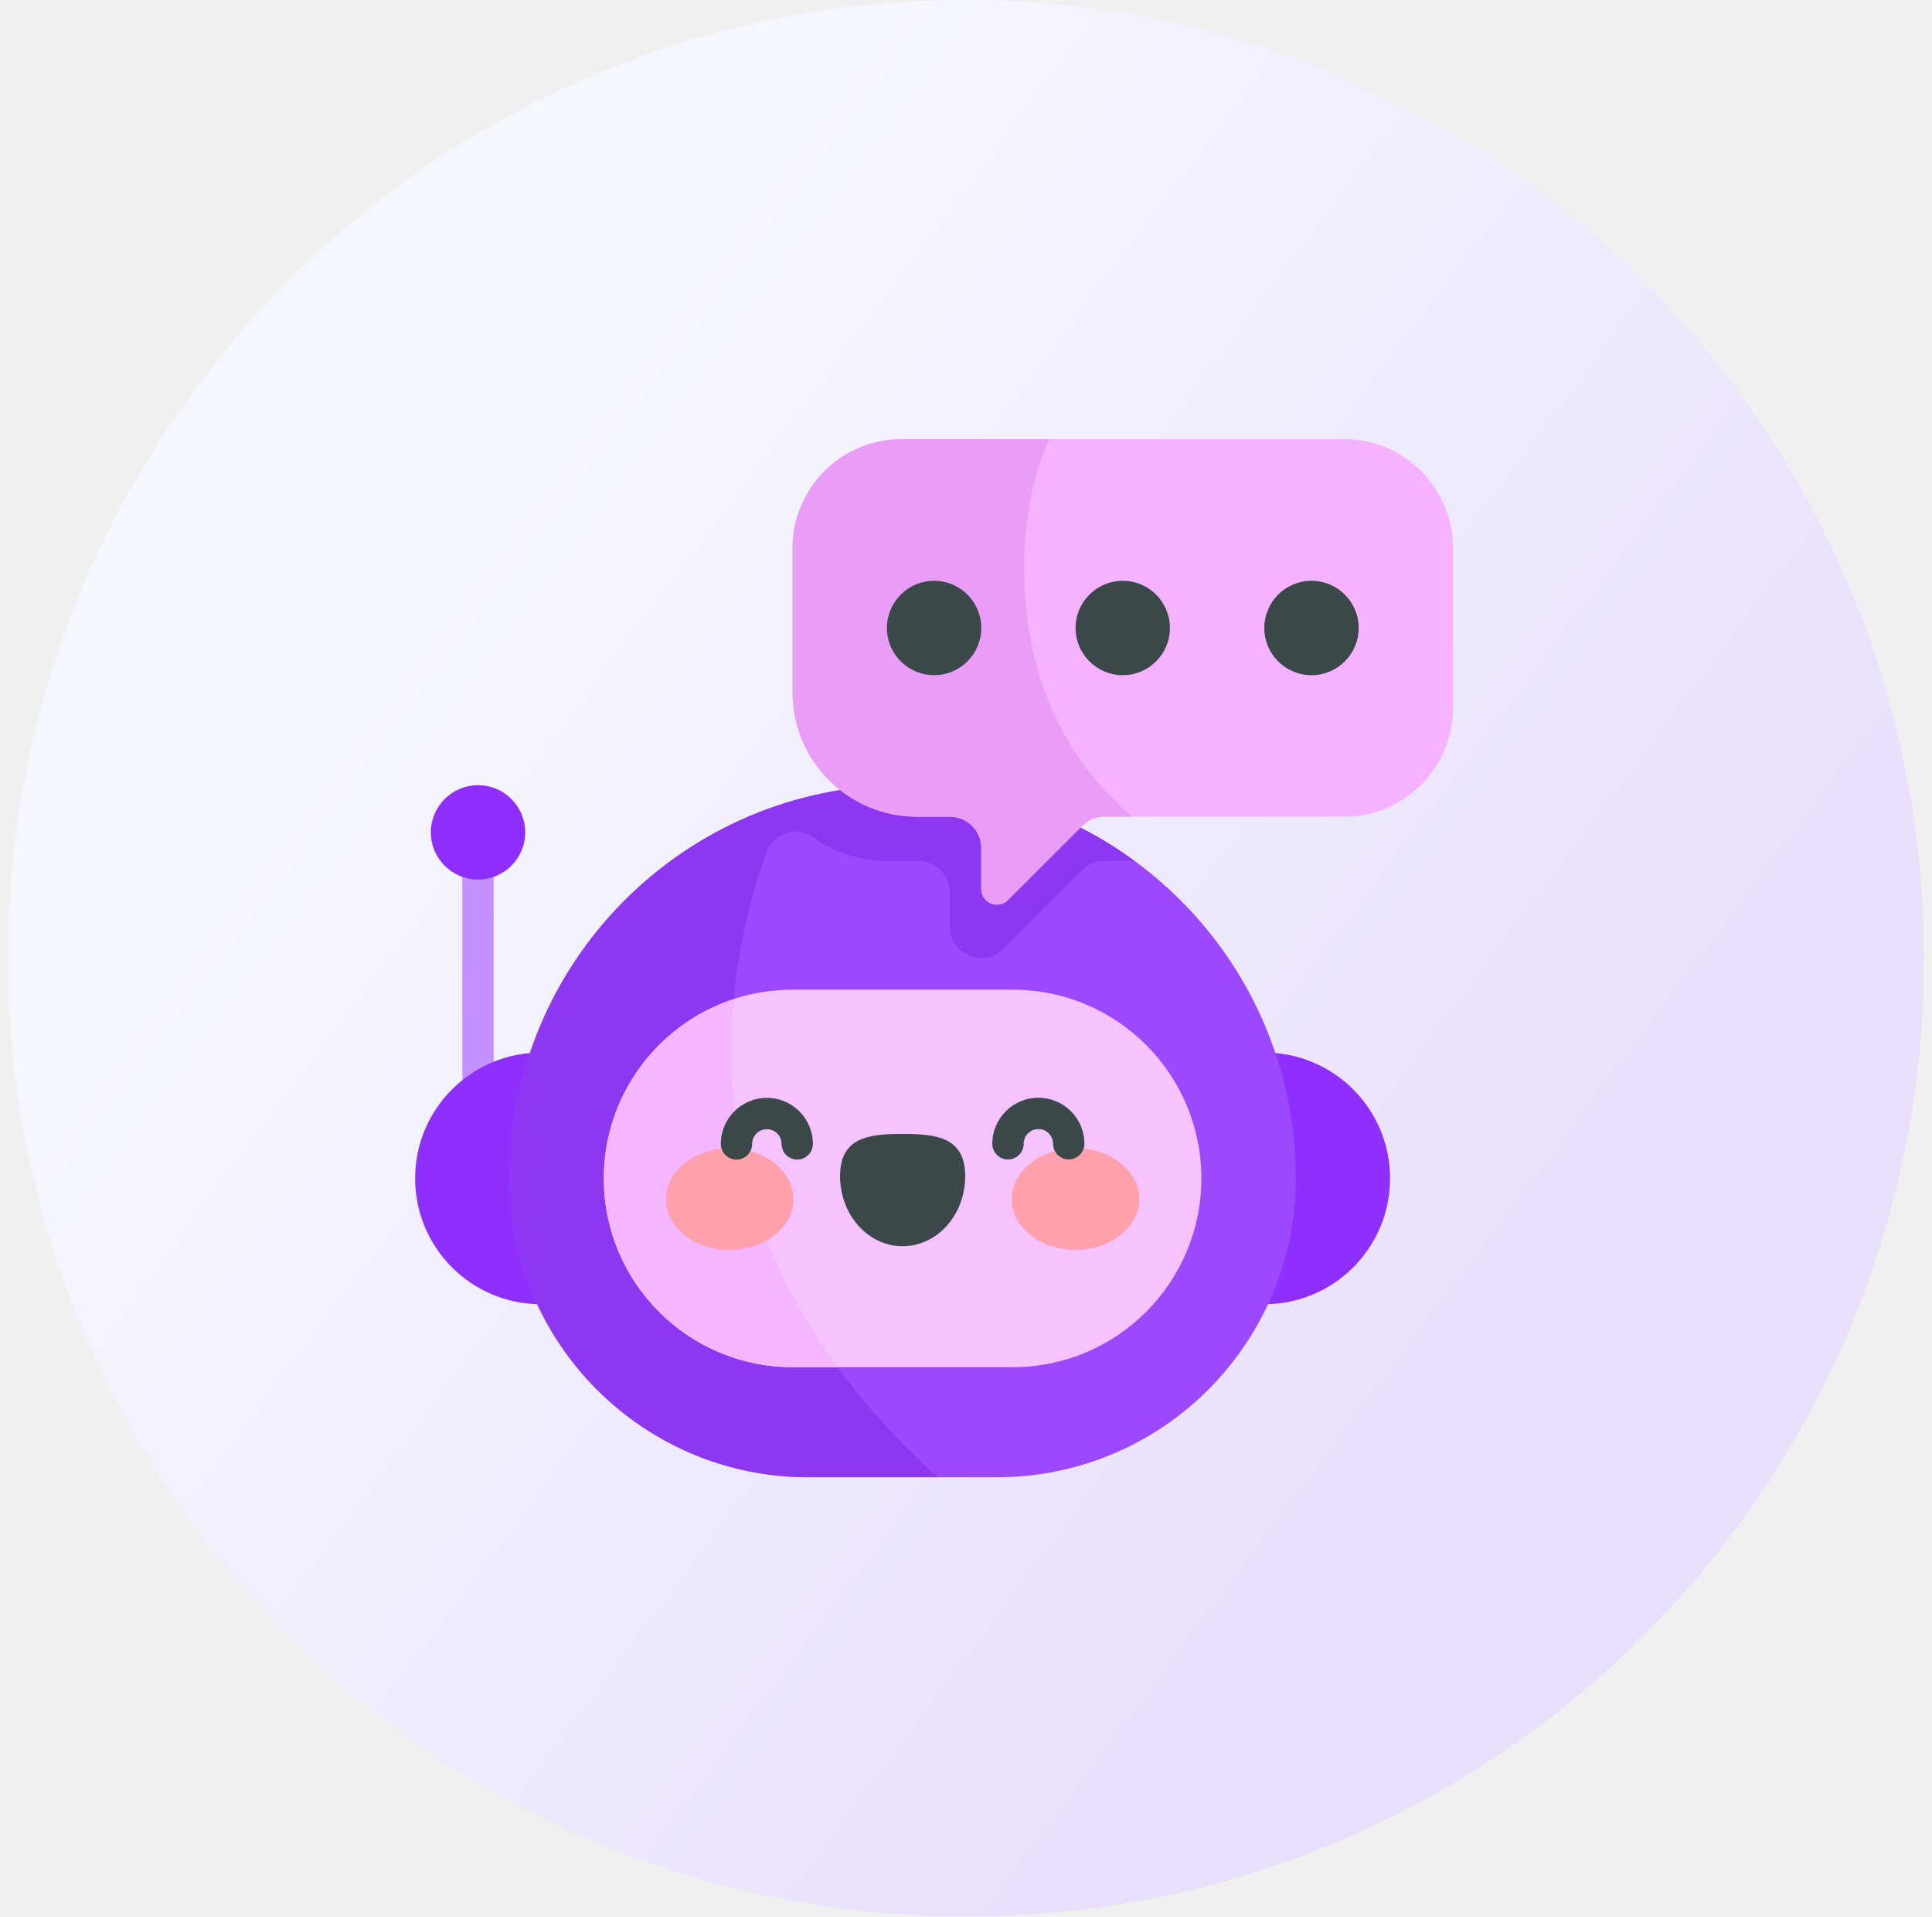
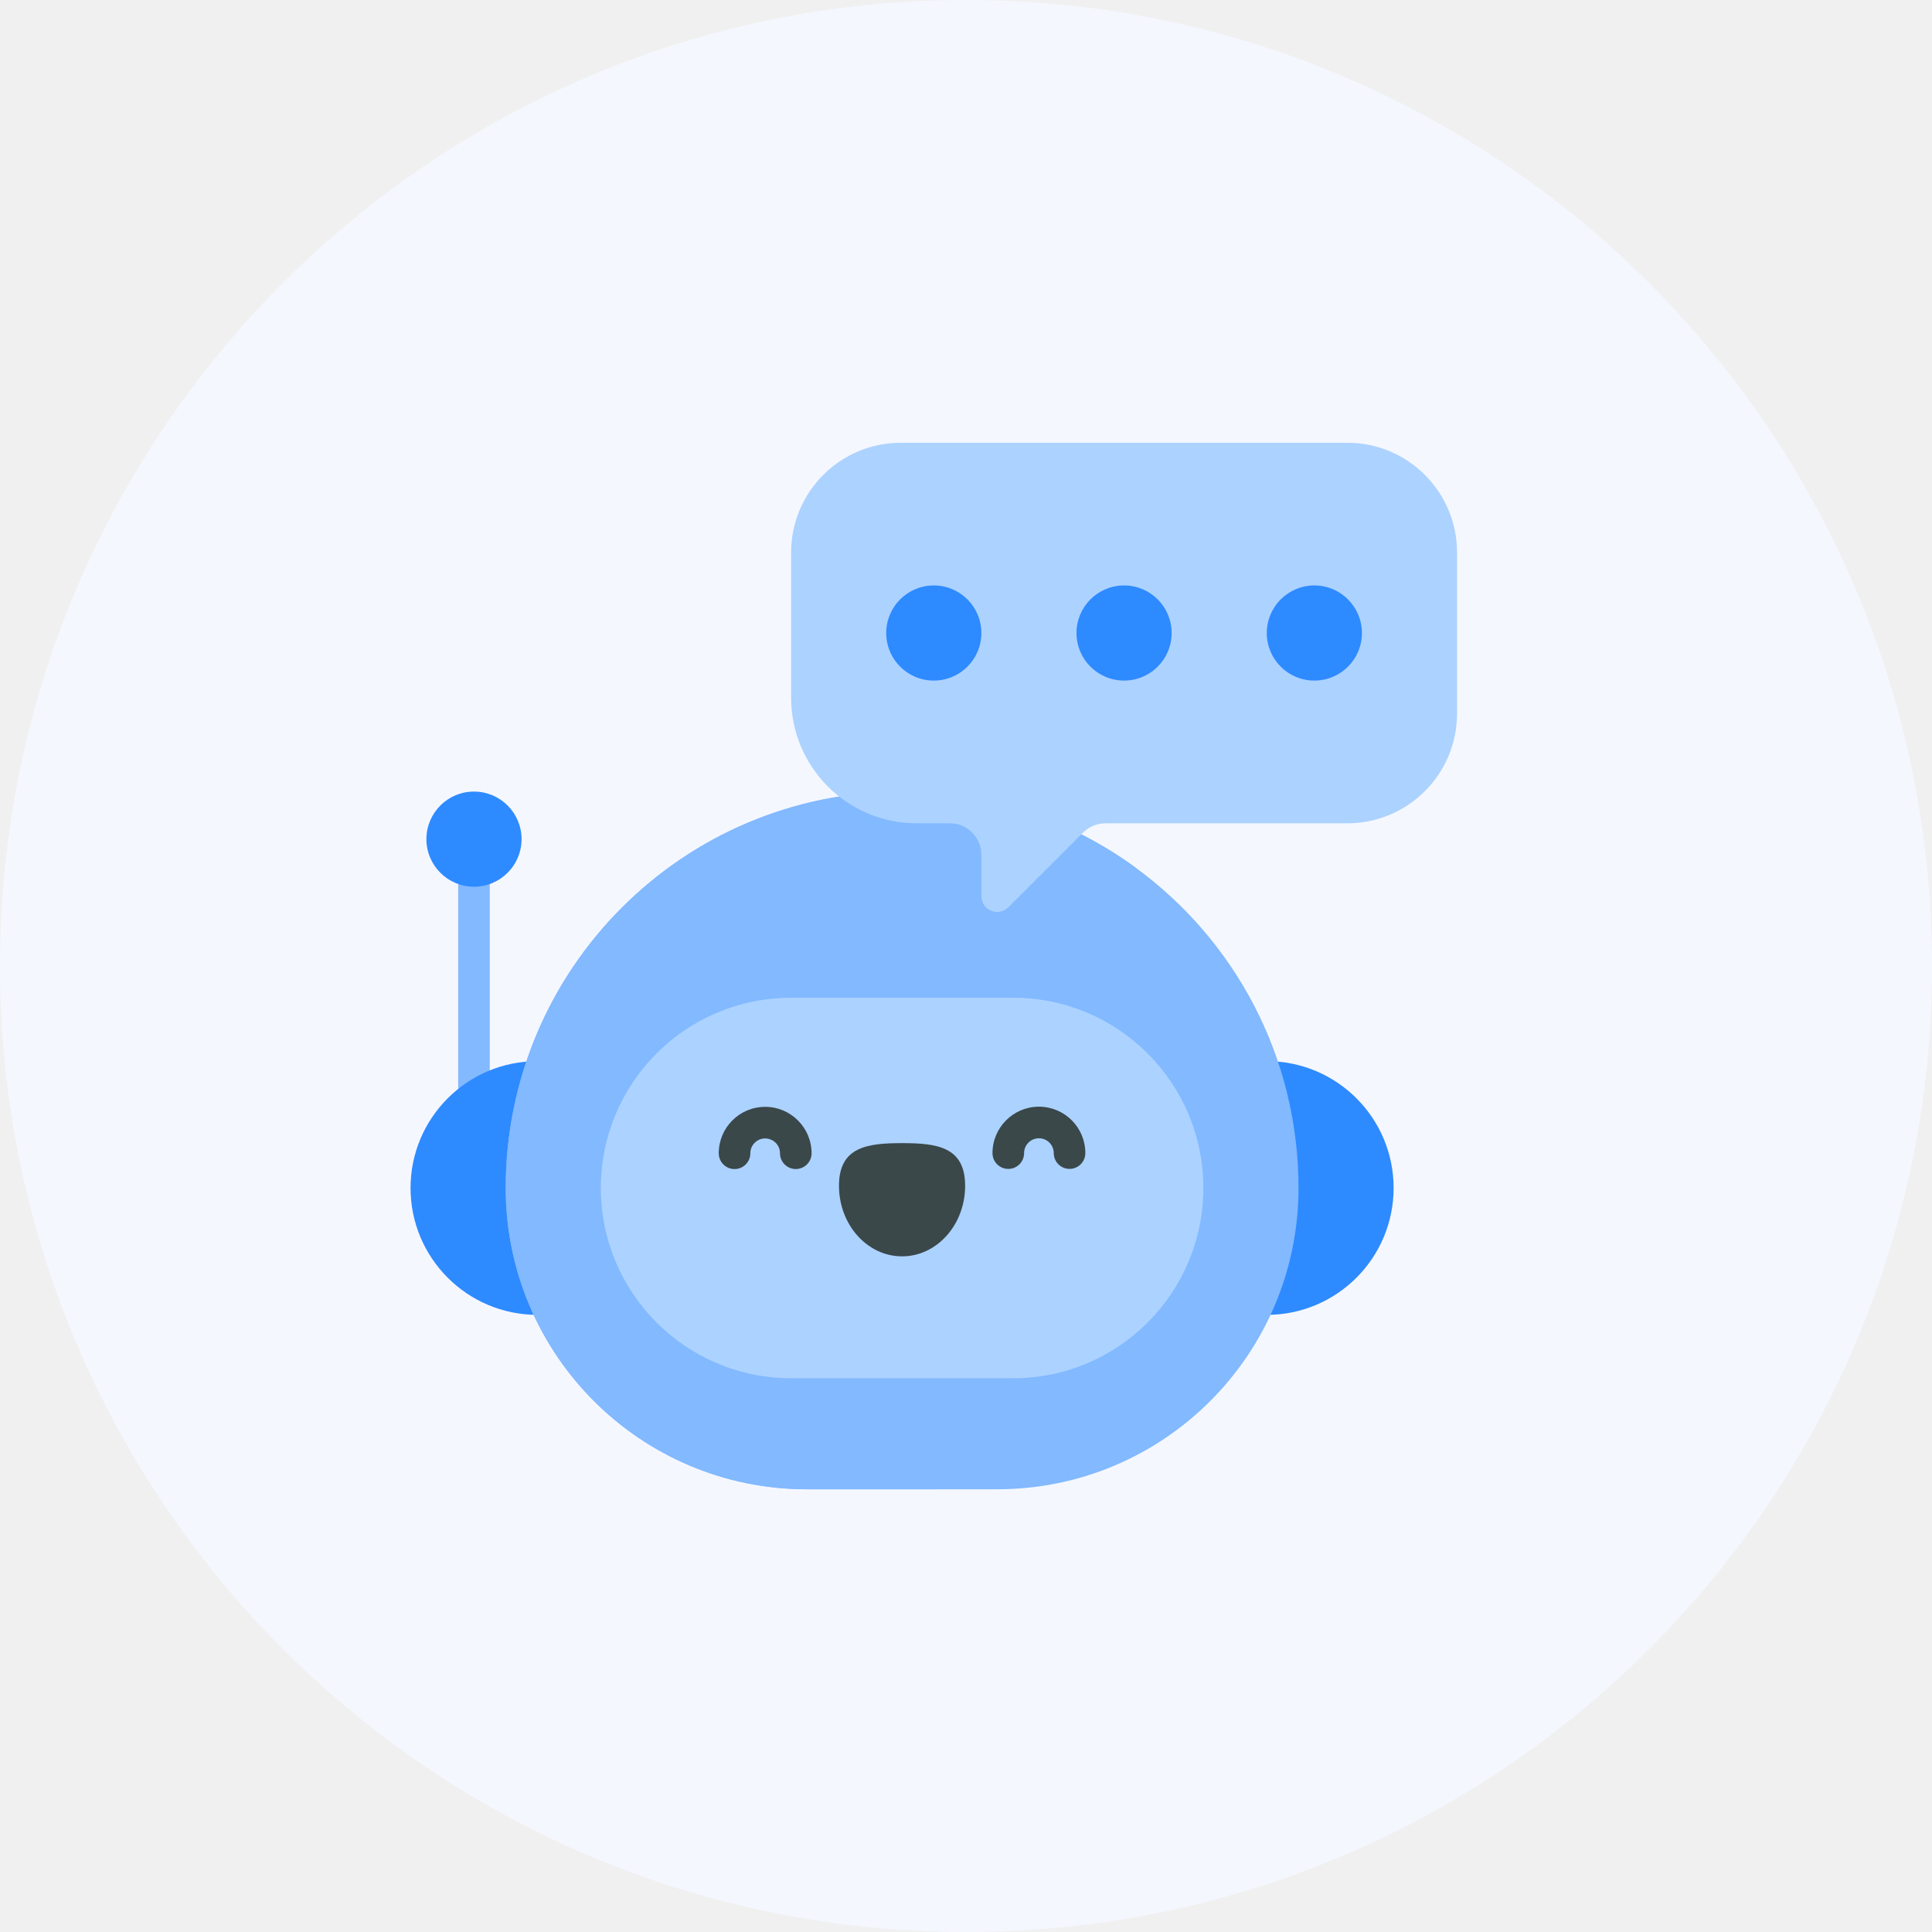
- <svg xmlns="http://www.w3.org/2000/svg" width="121" height="120" viewBox="0 0 121 120" fill="none">
-   <rect x="0.5" width="120" height="120" rx="60" fill="url(#paint0_linear_19861_31602)" />
-   <g clip-path="url(#clip0_19861_31602)">
-     <path d="M29.938 49.953C29.396 49.953 28.957 50.392 28.957 50.934V69.846C28.957 70.388 29.396 70.827 29.938 70.827C30.48 70.827 30.919 70.388 30.919 69.846V50.934C30.919 50.392 30.48 49.953 29.938 49.953Z" fill="#C390FF" />
-     <path d="M33.879 81.664H35.849V65.906H33.879C29.527 65.906 26 69.434 26 73.785C26 78.124 29.515 81.664 33.879 81.664Z" fill="#8E2FFD" />
-     <path d="M79.181 81.664H77.211V65.906H79.181C83.532 65.906 87.059 69.434 87.059 73.785C87.059 78.124 83.544 81.664 79.181 81.664Z" fill="#8E2FFD" />
-     <path d="M81.153 73.785C81.153 84.09 72.802 92.497 62.44 92.497H50.621C40.288 92.497 31.91 84.119 31.91 73.785C31.91 60.224 42.896 49.164 56.531 49.164C61.955 49.164 66.98 50.922 71.056 53.904C77.171 58.378 81.153 65.604 81.153 73.785Z" fill="#9C49FD" />
-     <path d="M71.056 53.904H69.162C68.641 53.904 68.142 54.111 67.774 54.478L62.835 59.419C61.599 60.655 59.485 59.778 59.485 58.031V55.866C59.485 54.782 58.606 53.904 57.523 53.904H55.516C53.814 53.904 52.239 53.361 50.953 52.442C49.902 51.687 48.42 52.185 47.987 53.406C44.759 62.499 42.96 78.254 58.724 92.497H50.621C40.288 92.497 31.91 84.119 31.91 73.785C31.91 60.224 42.896 49.164 56.531 49.164C61.955 49.164 66.98 50.922 71.056 53.904Z" fill="#8D38F0" />
-     <path d="M75.241 73.786C75.241 80.295 69.968 85.604 63.423 85.604H49.636C43.107 85.604 37.816 80.313 37.816 73.786C37.816 68.557 41.22 64.103 45.953 62.553C47.111 62.174 48.348 61.969 49.636 61.969H63.423C69.95 61.969 75.241 67.26 75.241 73.786Z" fill="#F6C3FF" />
-     <path d="M52.457 85.606H49.636C43.107 85.606 37.816 80.315 37.816 73.788C37.816 68.558 41.22 64.105 45.953 62.555C45.326 69.359 46.563 77.514 52.457 85.606Z" fill="#F4B6FF" />
-     <path d="M91 34.32V44.317C91 48.083 87.947 51.137 84.18 51.137H69.162C68.641 51.137 68.141 51.344 67.774 51.711L63.129 56.355C62.511 56.973 61.455 56.535 61.455 55.661V53.099C61.455 52.014 60.576 51.137 59.493 51.137H57.435C53.128 51.137 49.637 47.644 49.637 43.337V34.32C49.637 30.553 52.69 27.5 56.455 27.5H84.18C87.947 27.5 91 30.553 91 34.32Z" fill="#F4B2FF" />
-     <path d="M70.924 51.137H69.162C68.641 51.137 68.141 51.344 67.774 51.711L63.129 56.355C62.511 56.973 61.455 56.535 61.455 55.661V53.099C61.455 52.015 60.576 51.137 59.493 51.137H57.435C53.128 51.137 49.637 47.645 49.637 43.337V34.32C49.637 30.553 52.69 27.5 56.455 27.5H65.733C63.885 30.965 61.837 43.477 70.924 51.137Z" fill="#EA9DF7" />
-     <path d="M29.939 55.073C31.571 55.073 32.894 53.75 32.894 52.119C32.894 50.487 31.571 49.164 29.939 49.164C28.307 49.164 26.984 50.487 26.984 52.119C26.984 53.75 28.307 55.073 29.939 55.073Z" fill="#8E2FFD" />
-     <path d="M70.318 42.276C71.95 42.276 73.272 40.953 73.272 39.322C73.272 37.69 71.95 36.367 70.318 36.367C68.686 36.367 67.363 37.69 67.363 39.322C67.363 40.953 68.686 42.276 70.318 42.276Z" fill="#3A484A" />
-     <path d="M82.138 42.276C83.77 42.276 85.093 40.953 85.093 39.322C85.093 37.69 83.77 36.367 82.138 36.367C80.506 36.367 79.184 37.69 79.184 39.322C79.184 40.953 80.506 42.276 82.138 42.276Z" fill="#3A484A" />
-     <path d="M58.502 42.276C60.133 42.276 61.456 40.953 61.456 39.322C61.456 37.69 60.133 36.367 58.502 36.367C56.87 36.367 55.547 37.69 55.547 39.322C55.547 40.953 56.87 42.276 58.502 42.276Z" fill="#3A484A" />
-     <path d="M49.696 75.087C49.697 76.844 47.908 78.27 45.701 78.271C43.494 78.272 41.704 76.849 41.703 75.091C41.702 73.333 43.491 71.907 45.698 71.906C47.905 71.905 49.695 73.329 49.696 75.087Z" fill="#FFA1AC" />
-     <path d="M63.363 75.083C63.364 76.841 65.154 78.265 67.361 78.263C69.568 78.262 71.357 76.837 71.356 75.079C71.355 73.321 69.565 71.897 67.358 71.898C65.151 71.9 63.362 73.325 63.363 75.083Z" fill="#FFA1AC" />
-     <path d="M60.448 73.647C60.447 71.225 58.693 70.999 56.529 71C54.366 71.001 52.612 71.229 52.613 73.65C52.615 76.071 54.369 78.033 56.533 78.032C58.697 78.031 60.449 76.067 60.448 73.647Z" fill="#3A484A" />
-     <path d="M46.126 72.607C45.584 72.608 45.145 72.168 45.145 71.627C45.144 70.034 46.432 68.743 48.026 68.742C49.615 68.741 50.91 70.033 50.911 71.624C50.911 72.166 50.472 72.605 49.93 72.605C49.389 72.606 48.949 72.168 48.949 71.625C48.949 70.802 47.951 70.399 47.376 70.974C47.202 71.148 47.106 71.38 47.107 71.626C47.107 72.166 46.669 72.607 46.126 72.607Z" fill="#3A484A" />
-     <path d="M63.129 72.6C62.588 72.6 62.149 72.161 62.148 71.619C62.148 70.029 63.44 68.735 65.03 68.734C66.624 68.734 67.914 70.022 67.915 71.616C67.915 72.158 67.476 72.597 66.934 72.598C66.394 72.598 65.953 72.161 65.953 71.617C65.953 71.108 65.541 70.696 65.032 70.696C64.525 70.696 64.11 71.109 64.111 71.618C64.111 72.157 63.674 72.6 63.129 72.6Z" fill="#3A484A" />
+ <svg xmlns="http://www.w3.org/2000/svg" width="120" height="120" viewBox="0 0 120 120" fill="none">
+   <rect width="120" height="120" rx="60" fill="#F5F7FF" />
+   <g clip-path="url(#clip0_21855_53599)">
+     <path d="M29.44 49.955C28.898 49.955 28.459 50.394 28.459 50.936V69.848C28.459 70.39 28.898 70.829 29.44 70.829C29.982 70.829 30.421 70.39 30.421 69.848V50.936C30.421 50.394 29.982 49.955 29.44 49.955Z" fill="#82B9FF" />
+     <path d="M33.379 81.668H35.349V65.91H33.379C29.027 65.91 25.5 69.438 25.5 73.789C25.5 78.128 29.015 81.668 33.379 81.668Z" fill="#2E8AFF" />
+     <path d="M78.682 81.668H76.712V65.91H78.682C83.033 65.91 86.56 69.438 86.56 73.789C86.56 78.128 83.045 81.668 78.682 81.668Z" fill="#2E8AFF" />
+     <path d="M80.653 73.788C80.653 84.094 72.302 92.501 61.94 92.501H50.121C39.788 92.501 31.41 84.123 31.41 73.788C31.41 60.228 42.396 49.168 56.031 49.168C61.455 49.168 66.48 50.926 70.556 53.908C76.671 58.382 80.653 65.608 80.653 73.788Z" fill="#82B9FF" />
+     <path d="M70.556 53.908H68.662C68.141 53.908 67.642 54.115 67.274 54.482L62.335 59.423C61.099 60.659 58.985 59.782 58.985 58.035V55.87C58.985 54.786 58.106 53.908 57.023 53.908H55.016C53.314 53.908 51.739 53.365 50.453 52.446C49.402 51.691 47.92 52.189 47.487 53.41C44.259 62.503 42.46 78.258 58.224 92.501H50.121C39.788 92.501 31.41 84.123 31.41 73.788C31.41 60.228 42.396 49.168 56.031 49.168C61.455 49.168 66.48 50.926 70.556 53.908Z" fill="#82B9FF" />
+     <path d="M74.743 73.788C74.743 80.297 69.47 85.606 62.925 85.606H49.137C42.609 85.606 37.318 80.315 37.318 73.788C37.318 68.559 40.722 64.105 45.455 62.555C46.613 62.176 47.85 61.971 49.137 61.971H62.925C69.452 61.971 74.743 67.261 74.743 73.788Z" fill="#ACD2FF" />
+     <path d="M90.5 34.32V44.317C90.5 48.083 87.447 51.137 83.68 51.137H68.662C68.141 51.137 67.641 51.344 67.274 51.711L62.629 56.355C62.011 56.973 60.955 56.535 60.955 55.661V53.099C60.955 52.014 60.076 51.137 58.993 51.137H56.935C52.628 51.137 49.137 47.644 49.137 43.337V34.32C49.137 30.553 52.19 27.5 55.955 27.5H83.68C87.447 27.5 90.5 30.553 90.5 34.32Z" fill="#ACD2FF" />
+     <path d="M29.44 55.075C31.072 55.075 32.395 53.752 32.395 52.121C32.395 50.489 31.072 49.166 29.44 49.166C27.808 49.166 26.485 50.489 26.485 52.121C26.485 53.752 27.808 55.075 29.44 55.075Z" fill="#2E8AFF" />
+     <path d="M69.818 42.272C71.45 42.272 72.772 40.95 72.772 39.318C72.772 37.686 71.45 36.363 69.818 36.363C68.186 36.363 66.863 37.686 66.863 39.318C66.863 40.95 68.186 42.272 69.818 42.272Z" fill="#2E8AFF" />
+     <path d="M81.636 42.272C83.268 42.272 84.591 40.95 84.591 39.318C84.591 37.686 83.268 36.363 81.636 36.363C80.004 36.363 78.682 37.686 78.682 39.318C78.682 40.95 80.004 42.272 81.636 42.272Z" fill="#2E8AFF" />
+     <path d="M57.999 42.272C59.631 42.272 60.954 40.95 60.954 39.318C60.954 37.686 59.631 36.363 57.999 36.363C56.368 36.363 55.045 37.686 55.045 39.318C55.045 40.95 56.368 42.272 57.999 42.272Z" fill="#2E8AFF" />
+     <path d="M59.946 73.648C59.945 71.227 58.191 71.001 56.028 71.002C53.864 71.003 52.11 71.231 52.111 73.652C52.113 76.073 53.867 78.035 56.031 78.034C58.194 78.033 59.947 76.069 59.946 73.648Z" fill="#3A484A" />
+     <path d="M45.623 72.613C45.082 72.613 44.643 72.174 44.643 71.633C44.642 70.039 45.931 68.749 47.524 68.748C49.113 68.747 50.408 70.039 50.409 71.63C50.409 72.172 49.97 72.611 49.428 72.611C48.887 72.612 48.447 72.173 48.447 71.631C48.447 70.808 47.449 70.405 46.874 70.98C46.7 71.154 46.605 71.386 46.605 71.632C46.605 72.172 46.167 72.613 45.623 72.613Z" fill="#3A484A" />
+     <path d="M62.627 72.603C62.085 72.603 61.646 72.165 61.645 71.623C61.645 70.033 62.938 68.739 64.527 68.738C66.121 68.737 67.411 70.026 67.412 71.62C67.412 72.162 66.973 72.601 66.431 72.602C65.891 72.602 65.45 72.165 65.45 71.621C65.45 71.112 65.038 70.7 64.529 70.7C64.022 70.7 63.607 71.112 63.608 71.622C63.608 72.161 63.171 72.603 62.627 72.603Z" fill="#3A484A" />
  </g>
  <defs>
-     <linearGradient id="paint0_linear_19861_31602" x1="90.5" y1="90" x2="24.5" y2="40.5" gradientUnits="userSpaceOnUse">
-       <stop stop-color="#E9DFFB" />
-       <stop offset="1" stop-color="#F5F7FF" />
-     </linearGradient>
-     <clipPath id="clip0_19861_31602">
-       <rect width="65" height="65" fill="white" transform="translate(26 27.5)" />
+     <clipPath id="clip0_21855_53599">
+       <rect width="65" height="65" fill="white" transform="translate(25.5 27.5)" />
    </clipPath>
  </defs>
</svg>
